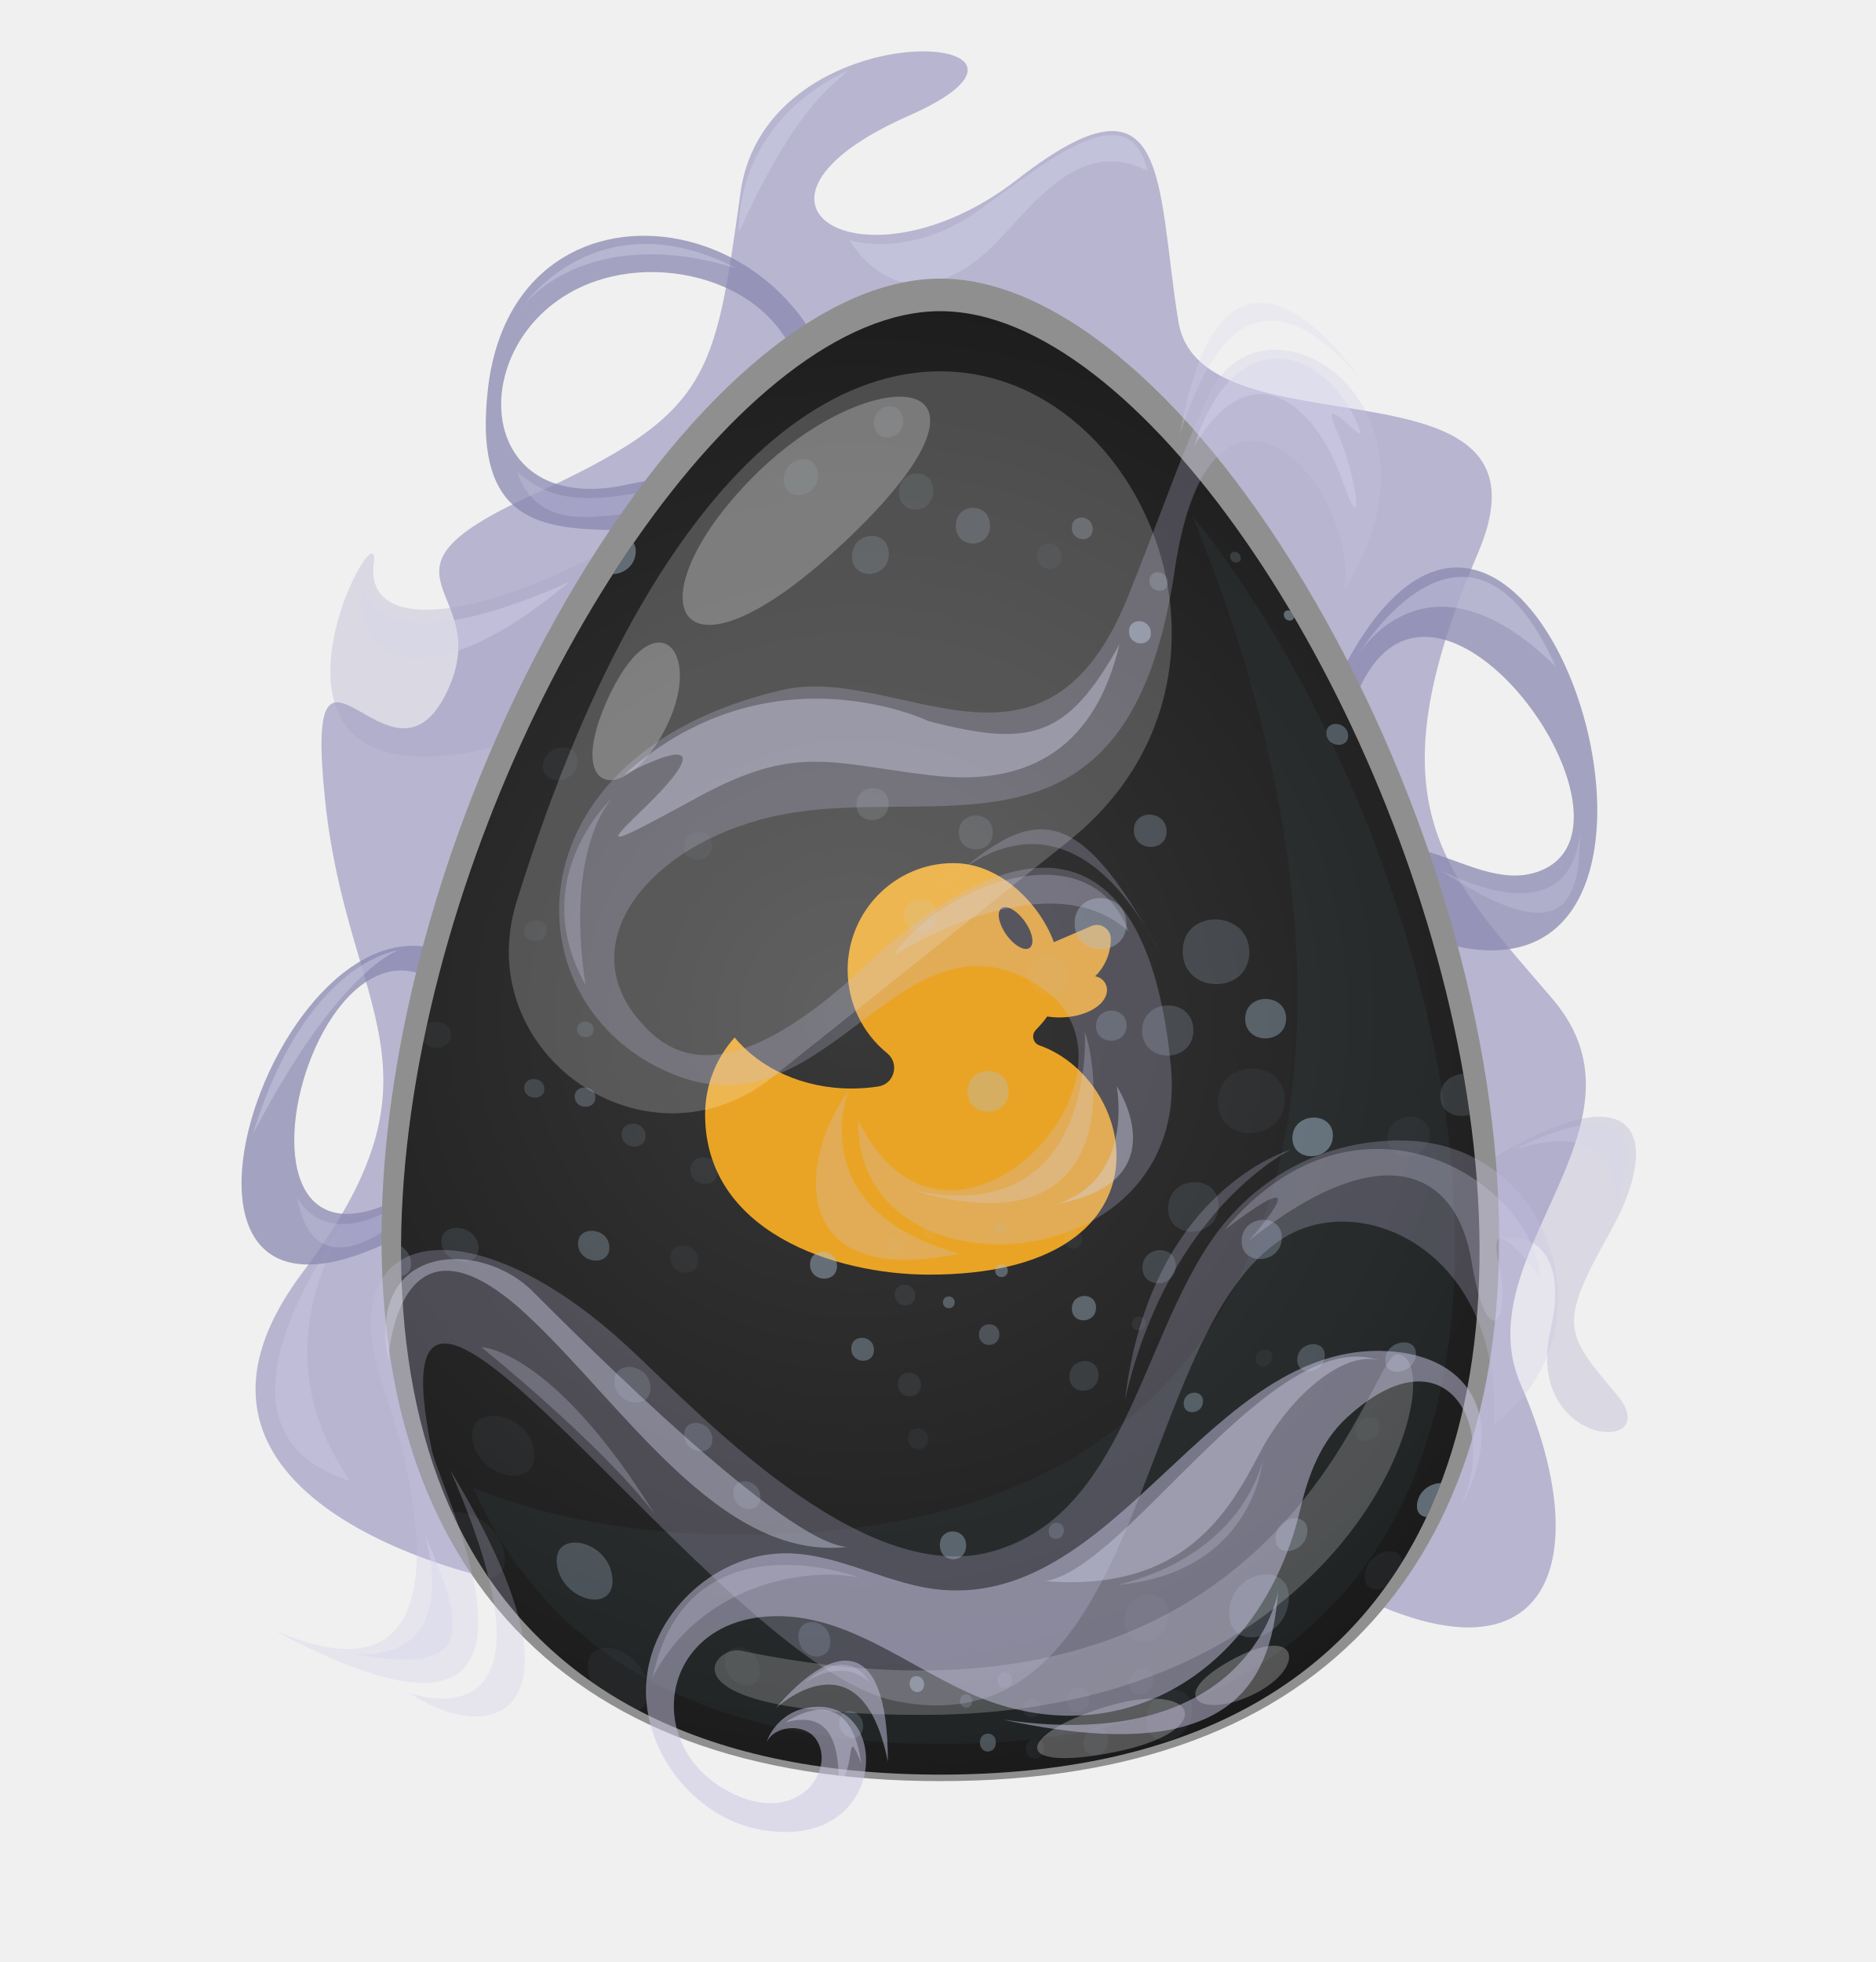
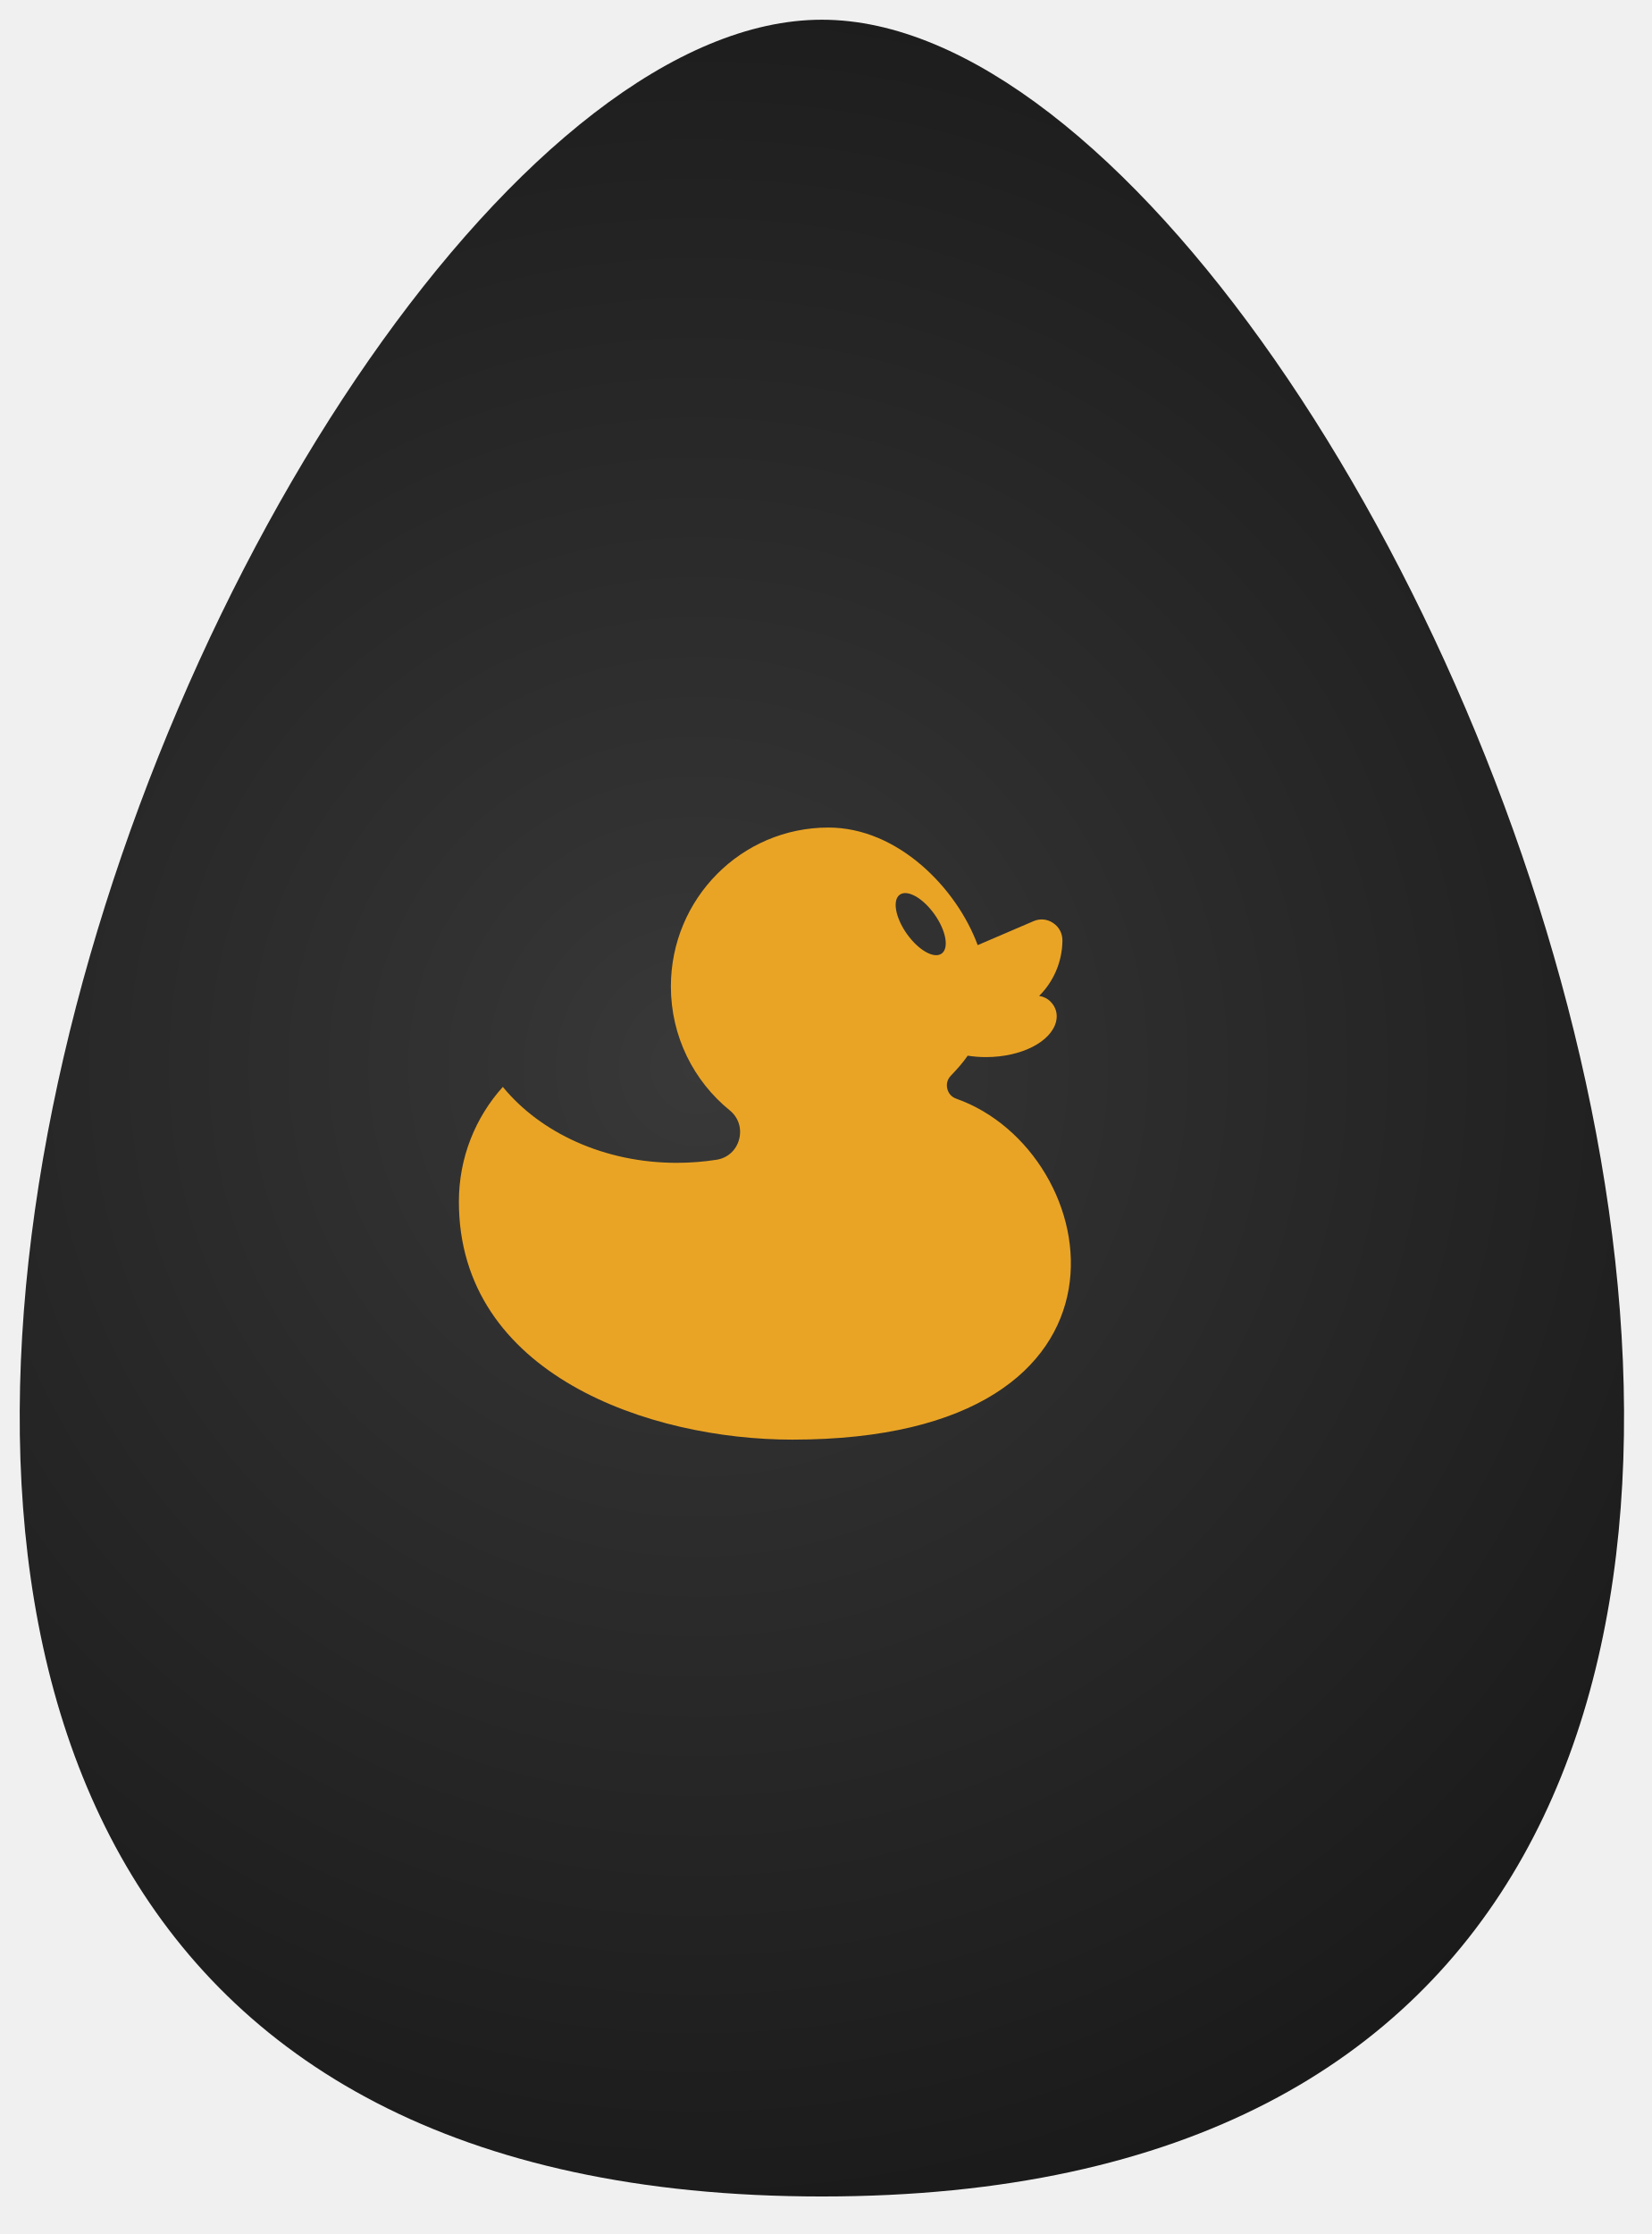
- <svg xmlns="http://www.w3.org/2000/svg" version="1.0" id="Layer_1" x="0px" y="0px" width="424.479px" height="443.978px" viewBox="0 0 424.479 443.978" enable-background="new 0 0 424.479 443.978" xml:space="preserve">
+ <svg xmlns="http://www.w3.org/2000/svg" version="1.0" id="Layer_1" x="0px" y="0px" width="251.34px" height="339.869px" viewBox="0 0 251.34 339.869" enable-background="new 0 0 251.34 339.869" xml:space="preserve">
  <g id="Layer_2">
</g>
-   <g>
-     <path opacity="0.75" fill="#A5A1C5" d="M351.424,226.076c-24.564-28.799-41.505-43.623-16.941-100.798   c20.198-47.012-62.681-21.176-67.763-52.517c-5.082-31.341-1.674-59.215-36.423-32.188c-34.305,26.682-69.919,5.609-24.564-14.4   c43.199-19.058-32.188-24.988-38.117,17.364c-5.929,42.352-6.776,49.976-47.435,68.611c-40.658,18.635-6.776,20.753-19.482,45.317   c-12.706,24.564-32.188-24.564-27.105,23.717c5.082,48.282,29.646,60.564-5.082,106.728c-39.157,52.05,42.106,69.105,42.106,69.105   l167.114-14.894c67.764,51.67,87.246,18.635,66.493-28.799C331.426,284.068,375.988,254.875,351.424,226.076z" />
-     <path opacity="0.4" fill="#D5D4EB" d="M191.968,16.009c0,0-24.564,9.529-24.776,36.635   C178.839,27.02,186.462,20.667,191.968,16.009z" />
-     <path opacity="0.4" fill="#D5D4EB" d="M192.18,54.337c0,0,13.764,4.447,29.435-6.776c15.67-11.223,33.882-26.682,38.117-8.894   c-14.823-7.623-24.988,6.565-34.094,16.094C216.532,64.29,202.768,70.22,192.18,54.337z" />
-     <path opacity="0.25" fill="#D5D4EB" d="M82.805,270.334c-12.706,16.2-37.164,54.317-3.494,64.799   C55.488,301.462,82.805,270.334,82.805,270.334z" />
-     <path opacity="0.3" fill="#A5A1C5" d="M333.212,265.04c38.54-24.988,43.199-7.623,31.341,13.553   c-11.859,21.176-10.588,22.87,1.271,36.846c11.859,13.976-21.176,12.282-14.823-14.823c6.353-27.105-19.058-25.835-24.564-5.929   L333.212,265.04z" />
-     <path opacity="0.3" fill="#A5A1C5" d="M138.816,123.583c-31.764,17.364-56.328,19.482-54.211,3.812   c2.118-15.67-38.964,60.987,32.611,40.235S138.816,123.583,138.816,123.583z" />
-     <path opacity="0.75" fill="#8988B0" d="M105.993,218.24c-41.929-29.223-86.398,104.822-8.894,57.811   c-1.906-7.623-1.906-7.623-1.906-7.623c-57.366,36.506-16.479-101.818,19.059-25.411L105.993,218.24z" />
-     <path opacity="0.25" fill="#D5D4EB" d="M92.97,270.81c0,0-17.47,13.817-25.729,0.159c3.494,18.9,17.947,10.006,25.888,2.7   L92.97,270.81z" />
-     <path opacity="0.75" fill="#8988B0" d="M308.648,205.535c101.626,57.238,33.806-167.937-13.341-33.67   c6.988,9.529,6.988,9.529,6.988,9.529c6.336-87.431,77.659,4.833,45.74,15.882c-16.517,5.718-33.67-20.329-52.093,6.353   L308.648,205.535z" />
-     <path opacity="0.4" fill="#D5D4EB" d="M307.06,148.677c0,0,25.094-42.246,45.105,2.223   C322.624,121.677,307.06,148.677,307.06,148.677z" />
-     <path opacity="0.25" fill="#D5D4EB" d="M357.565,187.112c0,0,1.271,25.729-31.447,9.847   C354.071,215.382,357.883,204.582,357.565,187.112z" />
-     <path opacity="0.75" fill="#8988B0" d="M191.121,105.16c1.906-57.811-74.328-72.422-80.681-17.153   c-6.353,55.27,50.823,14.612,64.799,45.105c14.611-12.706,14.611-12.706,14.611-12.706s-21.147-16.762-47.646-10.8   c-38.117,8.576-37.303-39.161-3.812-47.011c20.329-4.765,47.646,6.988,43.199,35.576L191.121,105.16z" />
-     <path opacity="0.4" fill="#D5D4EB" d="M118.381,69.267c0,0,16.835-24.776,48.281-8.576   C132.357,50.208,118.381,69.267,118.381,69.267z" />
-     <path opacity="0.25" fill="#D5D4EB" d="M117.11,106.748c16.835,15.564,38.752-6.035,58.446,8.894   c-18.106-3.494-33.67,1.906-45.105,1.271C119.016,116.278,117.11,106.748,117.11,106.748z" />
-     <path fill="#908F8F" d="M212.833,63.043c-26.639,0-58.312,27.232-84.725,72.846c-26.146,45.152-41.756,99.03-41.756,144.124   c0,36.265,9.524,65.345,28.308,86.432c21.636,24.29,54.666,36.605,98.174,36.605s76.538-12.316,98.174-36.605   c18.784-21.087,28.307-50.167,28.307-86.432c0-45.094-15.609-98.972-41.756-144.124C271.145,90.275,239.472,63.043,212.833,63.043z   " />
-     <radialGradient id="SVGID_1_" cx="194.034" cy="229.729" r="268.107" gradientUnits="userSpaceOnUse">
-       <stop offset="0" style="stop-color:#383938" />
-       <stop offset="0.108" style="stop-color:#333333" />
-       <stop offset="0.493" style="stop-color:#222222" />
-       <stop offset="0.803" style="stop-color:#141414" />
-       <stop offset="1" style="stop-color:#0E0E0E" />
-     </radialGradient>
-     <path fill="url(#SVGID_1_)" d="M212.833,70.415c-88.941,0-223.224,331.161,0,331.161S301.773,70.415,212.833,70.415z" />
-     <path fill="#EAA425" d="M166.286,234.77c5.707,6.965,15.427,11.552,26.463,11.552c2.075,0,4.104-0.162,6.067-0.471   c1.686-0.266,2.982-1.44,3.422-3.103c0.44-1.664-0.101-3.335-1.429-4.413c-5.459-4.431-8.953-11.226-8.953-18.845   c0-13.352,10.728-24.177,23.962-24.177c10.572,0,19.537,9.222,22.72,17.89l8.494-3.645c1.013-0.436,2.085-0.333,3,0.286   c0.914,0.62,1.415,1.581,1.401,2.693c-0.043,3.283-1.39,6.248-3.542,8.391c0.648,0.1,1.254,0.384,1.75,0.887   c0.798,0.813,1.098,1.898,0.827,3.01c-0.745,3.059-5.246,5.412-10.688,5.412c-0.957,0-1.878-0.079-2.761-0.216   c-0.773,1.124-1.653,2.091-2.573,3.053c-0.514,0.537-0.705,1.241-0.534,1.968c0.17,0.727,0.658,1.269,1.357,1.517   c22.761,8.036,31.208,51.874-24.946,51.874c-21.633,0-50.724-9.865-50.724-36.2C159.597,245.51,162.129,239.382,166.286,234.77z    M227.784,211.523c1.762,2.471,4.124,3.798,5.275,2.962c1.151-0.835,0.657-3.517-1.106-5.988c-1.762-2.472-4.123-3.798-5.275-2.962   C225.528,206.368,226.022,209.051,227.784,211.523z" />
-     <g opacity="0.5">
-       <path opacity="0.172" fill="#ABC1D6" d="M207.137,293.099c-0.026-3.101-4.648-3.175-4.611-0.082    C202.564,296.12,207.163,296.204,207.137,293.099z" />
-       <path opacity="0.1" fill="#ABC1D6" d="M284.206,307.429c-0.118,2.508,3.658,2.178,3.785-0.314    C288.116,304.627,284.321,304.93,284.206,307.429z" />
-       <path opacity="0.1" fill="#ABC1D6" d="M211.91,278.828c-0.009-1.952-2.934-1.977-2.921-0.027    C209.001,280.754,211.919,280.781,211.91,278.828z" />
-       <path opacity="0.582" fill="#ABC1D6" d="M299.844,306.914c0.244-4.032-6.003-3.46-6.221,0.609    C293.398,311.611,299.592,310.956,299.844,306.914z" />
-       <path opacity="0.3" fill="#ABC1D6" d="M204.624,207.211c-0.014,4.899,7.41,4.874,7.417-0.03    C212.049,202.267,204.641,202.312,204.624,207.211z" />
-       <path opacity="0.521" fill="#ABC1D6" d="M226.199,301.997c0.01-3.125-4.62-3.115-4.616,0.008    C221.586,305.138,226.19,305.126,226.199,301.997z" />
-       <path opacity="0.761" fill="#ABC1D6" d="M228.117,287.53c0.007-1.915-2.85-1.902-2.852,0.011    C225.263,289.459,228.111,289.446,228.117,287.53z" />
-       <path opacity="0.81" fill="#ABC1D6" d="M218.681,349.728c-0.012-4.199-6-4.272-5.95-0.082    C212.782,353.863,218.694,353.944,218.681,349.728z" />
-       <path opacity="0.1" fill="#ABC1D6" d="M172,377.685c-0.417-5.692-8.439-6.838-7.931-1.214    C164.591,382.153,172.427,383.424,172,377.685z" />
-       <path opacity="0.1" fill="#ABC1D6" d="M290.791,248.941c0.121-9.638-15.025-9.499-15.11,0.314    C275.565,259.1,290.629,258.592,290.791,248.941z" />
-       <path opacity="0.3" fill="#ABC1D6" d="M224.713,188.383c-0.007-5.132-7.69-5.119-7.702,0.006    C217,193.51,224.719,193.5,224.713,188.383z" />
-       <path opacity="0.504" fill="#ABC1D6" d="M242.603,119.469c0.061,3.268,4.801,3.444,4.719,0.186    C247.239,116.383,242.54,116.192,242.603,119.469z" />
-       <path opacity="0.2" fill="#ABC1D6" d="M185.145,107.683c0.218-5.425-7.468-4.741-7.75,0.639    C177.12,113.672,184.933,113.067,185.145,107.683z" />
-       <path opacity="0.2" fill="#ABC1D6" d="M211.246,111.122c0.056-5.462-7.648-5.22-7.766,0.222    C203.366,116.758,211.192,116.544,211.246,111.122z" />
-       <path opacity="0.115" fill="#ABC1D6" d="M130.729,172.516c0.245-4.938-7.553-4.2-7.827,0.652    C122.645,178.01,130.498,177.433,130.729,172.516z" />
-       <path opacity="0.52" fill="#ABC1D6" d="M256.636,187.913c0.053,4.89,7.479,5.02,7.411,0.163    C263.972,183.205,256.579,183.018,256.636,187.913z" />
-       <path opacity="0.46" fill="#ABC1D6" d="M264.307,131.736c-0.106-2.815-4.233-3.075-4.141-0.253    C260.256,134.3,264.411,134.54,264.307,131.736z" />
-       <path opacity="0.309" fill="#ABC1D6" d="M331.217,243.004c-2.58,0.143-5.139,1.799-5.201,4.95    c-0.093,3.858,3.616,5.193,6.66,4.316C332.248,249.187,331.761,246.097,331.217,243.004z" />
-       <path opacity="0.648" fill="#ABC1D6" d="M221.8,394.326c0.006,2.721,3.594,2.703,3.61-0.014    C225.427,391.603,221.795,391.62,221.8,394.326z" />
-       <path opacity="0.1" fill="#ABC1D6" d="M210.069,325.652c-0.032-3.134-4.599-3.231-4.55-0.105    C205.568,328.686,210.101,328.792,210.069,325.652z" />
-       <path opacity="0.358" fill="#ABC1D6" d="M139.065,312.866c0.393,5.297,8.503,6.3,8.162,0.931    C146.9,308.451,138.688,307.603,139.065,312.866z" />
-       <path opacity="0.395" fill="#ABC1D6" d="M217.306,384.886c0.017,2.035,2.748,2.063,2.742,0.029    C220.043,382.887,217.289,382.86,217.306,384.886z" />
-       <path opacity="0.1" fill="#ABC1D6" d="M114.196,351.603c-0.937-6.286-7.756-10.049-11.855-9.313    c2.361,5.161,5.112,10.082,8.277,14.725C113.058,356.895,114.761,355.263,114.196,351.603z" />
-       <path opacity="0.1" fill="#ABC1D6" d="M250.799,393.855c0.2-4.123-5.391-3.678-5.539,0.457    C245.108,398.479,250.596,398.003,250.799,393.855z" />
-       <path opacity="0.267" fill="#ABC1D6" d="M229.022,380.171c0.025-2.389-3.244-2.342-3.254,0.046    C225.757,382.616,228.996,382.567,229.022,380.171z" />
-       <path opacity="0.681" fill="#ABC1D6" d="M216.072,294.714c-0.006-1.778-2.646-1.796-2.636-0.021    C213.446,296.472,216.079,296.492,216.072,294.714z" />
-       <path opacity="0.594" fill="#ABC1D6" d="M130.835,281.601c0.232,4.458,7.299,5.068,7.091,0.554    C137.73,277.649,130.616,277.162,130.835,281.601z" />
-       <path opacity="0.1" fill="#ABC1D6" d="M158.038,285.136c-0.137-4.1-6.456-4.448-6.301-0.389    C151.901,288.821,158.181,289.243,158.038,285.136z" />
-       <path opacity="0.1" fill="#ABC1D6" d="M235.463,386.439c0.06-2.837-3.797-2.71-3.834,0.127    C231.59,389.42,235.402,389.287,235.463,386.439z" />
-       <path opacity="0.507" fill="#ABC1D6" d="M295.898,346.733c0.435-4.836-6.798-3.821-7.176,1.068    C288.333,352.728,295.452,351.596,295.898,346.733z" />
-       <path opacity="0.716" fill="#ABC1D6" d="M272.289,317.198c0.124-2.937-4.264-2.642-4.373,0.305    C267.805,320.462,272.163,320.14,272.289,317.198z" />
-       <path opacity="0.1" fill="#ABC1D6" d="M246.609,384.396c0.143-3.734-4.977-3.418-5.081,0.323    C241.422,388.486,246.463,388.148,246.609,384.396z" />
-       <path opacity="0.1" fill="#ABC1D6" d="M308.923,356.223c-0.388,3.261,2.165,4.008,4.566,3.012    c1.361-1.878,2.652-3.803,3.872-5.775C317.077,349.062,309.54,350.916,308.923,356.223z" />
-       <path opacity="0.1" fill="#ABC1D6" d="M323.627,256.909c0.173-5.847-9.408-5.51-9.558,0.448    C313.897,263.335,323.431,262.763,323.627,256.909z" />
-       <path opacity="0.988" fill="#ABC1D6" d="M301.689,257.095c0.127-5.78-9.045-5.534-9.152,0.324    C292.415,263.295,301.545,262.881,301.689,257.095z" />
-       <path opacity="0.157" fill="#ABC1D6" d="M256.184,299.553c-0.046,2.085,3.053,1.954,3.104-0.124    C259.339,297.351,256.229,297.474,256.184,299.553z" />
-       <path opacity="0.568" fill="#ABC1D6" d="M130.077,248.197c0.06,2.902,4.73,3.069,4.675,0.143    C134.701,245.413,130.023,245.3,130.077,248.197z" />
-       <path opacity="0.39" fill="#ABC1D6" d="M123.216,246.355c-0.052-2.815-4.63-2.929-4.574-0.146    C118.702,248.998,123.273,249.169,123.216,246.355z" />
-       <path opacity="0.178" fill="#ABC1D6" d="M208.438,313.351c-0.035-3.549-5.261-3.656-5.207-0.117    C203.286,316.787,208.474,316.908,208.438,313.351z" />
-       <path opacity="0.217" fill="#ABC1D6" d="M227.877,277.879c0.005-1.896-2.835-1.885-2.836,0.009    C225.039,279.786,227.872,279.775,227.877,277.879z" />
-       <path opacity="0.472" fill="#ABC1D6" d="M254.994,232.094c0.005-4.535-6.91-4.532-6.914,0.016    C248.073,236.666,254.984,236.626,254.994,232.094z" />
-       <path opacity="0.429" fill="#ABC1D6" d="M258.529,233.212c-0.021,7.61,11.566,7.48,11.596-0.048    C270.139,225.633,258.538,225.614,258.529,233.212z" />
-       <path opacity="0.1" fill="#ABC1D6" d="M232.959,220.809c0.002,5.902,8.931,5.892,8.927,0.012    C241.878,214.933,232.956,214.911,232.959,220.809z" />
-       <path opacity="0.1" fill="#ABC1D6" d="M161.232,191.319c0.084-4.159-6.322-3.896-6.418,0.223    C154.727,195.657,161.156,195.467,161.232,191.319z" />
-       <path opacity="0.307" fill="#ABC1D6" d="M130.605,232.921c0.015,2.332,3.775,2.38,3.761,0.033    C134.355,230.605,130.594,230.592,130.605,232.921z" />
-       <path opacity="0.624" fill="#ABC1D6" d="M313.561,307.527c-0.332,4.44,6.555,3.481,6.921-0.889    C320.836,302.284,313.88,303.111,313.561,307.527z" />
-       <path opacity="0.729" fill="#ABC1D6" d="M254.948,209.049c-0.047-7.694-11.734-7.816-11.708-0.082    C243.259,216.699,254.983,216.724,254.948,209.049z" />
-       <path opacity="0.144" fill="#ABC1D6" d="M162.461,265.02c-0.079-4.018-6.29-4.211-6.199-0.229    C156.36,268.783,162.546,269.04,162.461,265.02z" />
-       <path opacity="0.1" fill="#ABC1D6" d="M118.666,210.684c-0.049,3.101,5.048,3.001,5.094-0.131    C123.811,207.416,118.722,207.585,118.666,210.684z" />
-       <path opacity="0.244" fill="#ABC1D6" d="M99.917,281.197c0.386,4.983,8.721,6.018,8.371,0.925    C107.958,277.043,99.554,276.238,99.917,281.197z" />
-       <path opacity="0.415" fill="#ABC1D6" d="M187.929,371.289c-0.236-5.17-7.503-5.842-7.197-0.712    C181.046,375.753,188.171,376.493,187.929,371.289z" />
-       <path opacity="0.928" fill="#ABC1D6" d="M205.889,381.025c0.061,2.413,3.322,2.551,3.277,0.137    C209.122,378.754,205.829,378.623,205.889,381.025z" />
-       <path opacity="0.455" fill="#ABC1D6" d="M189.956,389.956c0.217,3.999,5.549,4.509,5.38,0.496    C195.169,386.462,189.743,385.986,189.956,389.956z" />
-       <path opacity="0.401" fill="#ABC1D6" d="M291.683,362.291c0.905-9.223-12.763-7.313-13.435,2.095    C277.54,373.936,290.736,371.637,291.683,362.291z" />
-       <path opacity="0.243" fill="#ABC1D6" d="M275.821,272.913c0.164-7.435-11.295-7.126-11.413,0.386    C264.277,280.845,275.639,280.367,275.821,272.913z" />
-       <path opacity="0.1" fill="#ABC1D6" d="M236.298,395.611c0.074-3.045-4.012-2.891-4.058,0.156    C232.193,398.833,236.224,398.67,236.298,395.611z" />
-       <path opacity="0.448" fill="#ABC1D6" d="M93.028,285.585c-0.133-1.594-1.053-2.796-2.251-3.568    c-0.011,2.269,0.023,4.525,0.091,6.767C92.217,288.434,93.19,287.419,93.028,285.585z" />
-       <path opacity="0.683" fill="#ABC1D6" d="M228.274,246.959c0.007-6.142-9.283-6.134-9.278,0.004    C219.002,253.114,228.265,253.103,228.274,246.959z" />
-       <path opacity="0.264" fill="#ABC1D6" d="M146.131,256.972c-0.071-3.456-5.512-3.623-5.434-0.202    C140.782,260.201,146.208,260.43,146.131,256.972z" />
-       <path opacity="0.372" fill="#ABC1D6" d="M165.99,338.037c0.259,4.187,6.347,4.829,6.126,0.615    C171.899,334.455,165.737,333.875,165.99,338.037z" />
-       <path opacity="0.1" fill="#ABC1D6" d="M146.581,381.793c-1.145-9.458-14.859-12.572-13.429-3.407    c0.115,0.721,0.307,1.404,0.549,2.054c3.38,2.376,6.982,4.581,10.819,6.596C146.018,386.328,146.936,384.653,146.581,381.793z" />
-       <path opacity="0.6" fill="#ABC1D6" d="M138.582,356.816c-0.932-8.451-13.646-10.927-12.52-2.726    C127.238,362.412,139.555,365.37,138.582,356.816z" />
-       <path opacity="0.1" fill="#ABC1D6" d="M120.895,328.491c-0.943-8.932-15.097-11.354-13.974-2.76    C108.114,334.439,121.895,337.518,120.895,328.491z" />
-       <path opacity="0.404" fill="#ABC1D6" d="M161.222,325.519c-0.238-4.266-6.631-4.892-6.359-0.671    C155.143,329.095,161.467,329.8,161.222,325.519z" />
-       <path opacity="0.1" fill="#ABC1D6" d="M102.084,234.204c-0.023-2.854-3.492-3.654-5.421-2.432c-0.28,1.279-0.55,2.559-0.811,3.838    C97.345,237.937,102.123,237.559,102.084,234.204z" />
-       <path opacity="0.3" fill="#ABC1D6" d="M193.853,182.027c-0.054,4.826,7.253,4.718,7.289-0.121    C201.181,177.051,193.911,177.196,193.853,182.027z" />
-       <path opacity="0.331" fill="#ABC1D6" d="M192.855,125.754c-0.16,5.693,8.213,5.37,8.314-0.344    C201.274,119.657,193.02,120.033,192.855,125.754z" />
-       <path opacity="0.394" fill="#ABC1D6" d="M224.1,118.946c-0.016-5.414-7.716-5.377-7.755,0.029    C216.307,124.355,224.116,124.323,224.1,118.946z" />
-       <path opacity="0.688" fill="#ABC1D6" d="M305.131,166.378c-0.156-3.133-5.053-3.537-4.91-0.381    C300.36,169.15,305.281,169.501,305.131,166.378z" />
-       <path opacity="0.1" fill="#ABC1D6" d="M240.292,125.927c-0.067-3.856-5.62-3.996-5.58-0.137    C234.751,129.638,240.357,129.764,240.292,125.927z" />
-       <path opacity="0.904" fill="#ABC1D6" d="M143.886,125.124c0.075-0.944-0.116-1.677-0.461-2.243    c-1.583,2.292-3.146,4.64-4.689,7.038C141.013,129.875,143.653,128.169,143.886,125.124z" />
-       <path opacity="0.2" fill="#ABC1D6" d="M197.816,95.633c-0.147,4.69,6.527,4.384,6.622-0.317    C204.536,90.581,197.966,90.918,197.816,95.633z" />
-       <path opacity="0.358" fill="#ABC1D6" d="M280.833,126.188c-0.091-1.612-2.477-1.844-2.391-0.228    C278.527,127.575,280.923,127.797,280.833,126.188z" />
-       <path opacity="0.992" fill="#ABC1D6" d="M255.538,142.964c0.08,3.351,5.056,3.568,4.959,0.233    C260.397,139.849,255.455,139.607,255.538,142.964z" />
-       <path opacity="0.904" fill="#ABC1D6" d="M290.584,139.167c0.083,1.457,2.144,1.722,2.311,0.465    c-0.276-0.471-0.553-0.94-0.831-1.408C291.374,137.952,290.53,138.225,290.584,139.167z" />
-       <path opacity="0.732" fill="#ABC1D6" d="M291.108,230.494c0.008-5.913-9.271-5.945-9.276,0.035    C281.813,236.517,291.086,236.402,291.108,230.494z" />
-       <path opacity="0.427" fill="#ABC1D6" d="M267.7,215.316c0.029,9.842,15.117,9.808,15.073,0.134    C282.692,205.755,267.645,205.472,267.7,215.316z" />
-       <path opacity="0.276" fill="#ABC1D6" d="M242.054,311.45c-0.064,4.497,6.497,4.276,6.592-0.202    C248.738,306.782,242.116,306.974,242.054,311.45z" />
-       <path opacity="0.1" fill="#ABC1D6" d="M264.499,365.651c0.409-6.997-9.605-6.14-9.888,0.912    C254.317,373.695,264.077,372.713,264.499,365.651z" />
-       <path opacity="0.1" fill="#ABC1D6" d="M269.806,387.449c0.595-7.469-9.857-6.204-10.282,1.343    C259.085,396.444,269.194,395.007,269.806,387.449z" />
-       <path opacity="0.1" fill="#ABC1D6" d="M204.776,281.902c-0.022-2.74-4.129-2.8-4.1-0.067    C200.707,284.574,204.799,284.643,204.776,281.902z" />
-       <path opacity="0.1" fill="#ABC1D6" d="M261.033,380.198c0.233-3.91-5.201-3.373-5.391,0.552    C255.449,384.704,260.797,384.128,261.033,380.198z" />
-       <path opacity="0.446" fill="#ABC1D6" d="M237.36,346.462c-0.039,2.431,3.397,2.31,3.449-0.116    C240.859,343.925,237.398,344.041,237.36,346.462z" />
-       <path opacity="0.871" fill="#ABC1D6" d="M189.447,286.403c-0.067-4.063-6.184-4.239-6.099-0.2    C183.436,290.257,189.517,290.471,189.447,286.403z" />
-       <path opacity="0.775" fill="#ABC1D6" d="M242.606,296.082c-0.044,3.692,5.413,3.545,5.475-0.134    C248.141,292.275,242.649,292.403,242.606,296.082z" />
-       <path opacity="0.1" fill="#ABC1D6" d="M244.94,280.485c0.03-2.745-4.095-2.678-4.118,0.069    C240.799,283.308,244.909,283.231,244.94,280.485z" />
-       <path opacity="0.975" fill="#ABC1D6" d="M320.751,340.262c-0.236,1.955,0.766,2.885,2.121,3.016    c1.172-2.493,2.248-5.045,3.238-7.648C323.958,335.558,321.101,337.298,320.751,340.262z" />
-       <path opacity="0.411" fill="#ABC1D6" d="M266.126,286.497c0.118-4.975-7.438-4.723-7.529,0.278    C258.501,291.796,266.002,291.482,266.126,286.497z" />
-       <path opacity="0.624" fill="#ABC1D6" d="M290.132,280.224c0.197-5.863-8.929-5.447-9.09,0.481    C280.868,286.661,289.921,286.101,290.132,280.224z" />
-       <path opacity="0.1" fill="#ABC1D6" d="M306.836,323.757c-0.292,3.538,5.08,2.714,5.398-0.782    C312.545,319.491,307.122,320.237,306.836,323.757z" />
-       <path opacity="0.701" fill="#ABC1D6" d="M197.809,305.409c-0.057-3.468-5.206-3.625-5.132-0.171    C192.752,308.706,197.867,308.884,197.809,305.409z" />
-     </g>
-     <path opacity="0.2" fill="#FFFFFF" d="M116.958,203.93c-10.776,34.636,29.532,62.417,57.9,39.81l66.981-53.38   C318.749,129.068,187.163-21.716,116.958,203.93z" />
-     <path opacity="0.1" fill="#4F6E78" d="M269.699,116.441c41.78,99.548,40.994,230.848-101.547,230.848   c-24.288,0-44.445-3.824-60.993-10.642c15.036,34.341,47.72,57.986,105.931,57.986C380.16,394.633,336.97,199.879,269.699,116.441z   " />
-     <path opacity="0.25" fill="#FFFFFF" d="M192.868,120.997c39.94-38.559,3.429-40.066-23.524-11.958   C142.391,137.148,153.317,159.181,192.868,120.997z" />
-     <path opacity="0.25" fill="#FFFFFF" d="M137.243,158.872c-9.548,21.662,4.884,23.279,13.611,5.529   C159.581,146.65,147.755,135.023,137.243,158.872z" />
-     <path opacity="0.2" fill="#FFFFFF" d="M167.631,373.526c-6.387-1.326-19.864,14.537,41.199,14.537   c100.474,0,120.716-81.564,107.35-81.564C309.461,306.499,291.089,399.159,167.631,373.526z" />
-     <path opacity="0.25" fill="#FFFFFF" d="M249.891,386.342c-19.41,6.076-21.748,14.928,2.396,10.137   C276.431,391.687,271.086,379.708,249.891,386.342z" />
-     <path opacity="0.25" fill="#FFFFFF" d="M278.079,376.006c-14.511,8.233-5.614,13.188,6.153,7.141   C295.999,377.099,294.05,366.944,278.079,376.006z" />
-     <path opacity="0.25" fill="#C7C4E2" d="M338.167,322.259c27.019-20.021,13.761-63.157-19.852-64.154   c-14.02-0.416-28.355,4.739-39.284,16.521c-20.544,22.148-22.133,67.803-54.841,76.551c-29.665,7.934-67.032-32.521-81.986-46.327   c-36.921-34.086-68.187-26.682-55.33,9.391c5.852,16.418,21.977,75.207-25.033,54.561c73.981,39.937,37.774-31.643,35.945-40.44   c-15.722-75.605,64.425,48.264,104.803,56.544c57.778,11.848,53.723-83.654,88.117-104.88   C308.384,269.117,339.915,283.074,338.167,322.259L338.167,322.259z" />
-     <path opacity="0.25" fill="#C7C4E2" d="M92.652,383.096c0,0,37.482,13.976,9.212-50.505   C135.534,388.179,111.71,395.802,92.652,383.096z" />
-     <path opacity="0.25" fill="#C7C4E2" d="M292.131,260.169c0,0-27.635,13.341-37.482,56.54   C260.367,269.063,292.131,260.169,292.131,260.169z" />
-     <g opacity="0.5">
-       <path fill="#C7C4E2" d="M163.55,396.793c0.098-0.496,0.243-0.981,0.408-1.457C163.754,395.783,163.602,396.262,163.55,396.793z" />
-       <path fill="#C7C4E2" d="M313.85,305.737c-39.734-2.026-60.491,57.27-100.503,54.04c-11.941-0.964-22.872-7.987-34.848-8.281    c-15.716-0.386-30.584,12.747-32.142,28.39c-1.558,15.643,10.428,31.451,25.911,34.172c29.817,5.241,29.825-31.984,9.716-27.458    c-3.894,0.877-7.19,3.922-8.496,7.679c1.76-3.84,8.617-4.48,11.222-0.7c4.618,6.7-3.762,19.635-18.91,12.267    c-21.079-10.253-16.53-39.865,9.848-40.134c18.373-0.187,33.074,14.35,49.968,19.837c31.308,10.167,60.585-9.333,68.702-44.069    c1.807-7.734,4.638-15.26,10.483-20.638c22.903-21.076,34.976,2.858,25.235,21.069    C341.471,322.215,333.755,306.752,313.85,305.737z" />
-       <path fill="#C7C4E2" d="M289.272,360.226c0,0-6.035,37.164-62.258,28.905C278.472,400.249,287.684,381.19,289.272,360.226z" />
-       <path fill="#C7C4E2" d="M175.556,386.59c0,0,19.376-18.106,25.411,12.07C200.968,368.802,187.944,371.979,175.556,386.59z" />
-     </g>
-     <path opacity="0.25" fill="#C7C4E2" d="M273.82,89.055c-6.344,13.176-9.529,23.505-18.423,45.74   c-18.999,47.498-52.258,15.28-78.364,21.34c-63.783,14.806-61.954,73.461-23.182,87.516c33.882,12.282,50.187-39.599,80.681-20.964   c30.494,18.635-19.482,73.269-40.235,30.917c-0.847,41.082,75.387,36.846,70.728-12.282c-4.659-49.129-29.436-59.897-69.034-22.87   c-32.611,30.494-45.363,19.769-51.881,11.753c-14.068-17.3,2.747-38.924,30.543-45.368c36.522-8.468,80.743,15.381,91.219-55.747   c8.047-54.634,41.201-20.633,38.54,4.235C330.73,91.026,286.208,63.327,273.82,89.055z" />
-     <path opacity="0.25" fill="#C7C4E2" d="M192.074,246.828c0,0-10.8,27,25.094,36.846   C178.097,291.933,180.639,262.393,192.074,246.828z" />
-     <path opacity="0.25" fill="#C7C4E2" d="M213.038,201.088c0,0,26.364-30.494,49.552,14.611   C243.849,181.076,234.002,181.394,213.038,201.088z" />
-     <path opacity="0.25" fill="#D5D4EB" d="M307.378,85.149c-17.153-19.694-30.811-17.153-40.341,13.341   C277.202,40.044,307.378,85.149,307.378,85.149z" />
-     <path opacity="0.4" fill="#D5D4EB" d="M210.179,163.183c0,0-35.999-17.364-68.822,12.07c19.27-9.741,14.188-1.906,5.082,6.988   s-11.223,10.588,11.223-1.694c22.447-12.282,30.07-7.835,53.152-5.082c23.082,2.753,37.27-7.2,42.564-29.646   C241.52,167.206,233.049,169.112,210.179,163.183z" />
-     <path opacity="0.25" fill="#D5D4EB" d="M202.344,216.123c9.529-14.611,43.623-29.646,53.152-5.294   C237.073,193.888,202.344,216.123,202.344,216.123z" />
-     <path opacity="0.25" fill="#D5D4EB" d="M138.71,180.441c0,0-19.853,17.947-6.194,42.405   C127.751,191.082,138.71,180.441,138.71,180.441z" />
-     <path opacity="0.4" fill="#D5D4EB" d="M307.801,97.325c-6.649-18.047-27.952-26.258-37.482,3.6   c13.553-22.87,28.164-7.835,33.458,7.623c5.294,15.458,3.388-1.059-1.271-11.223C297.848,87.16,309.283,101.348,307.801,97.325z" />
-     <path opacity="0.25" fill="#D5D4EB" d="M194.297,356.944c0,0-38.752-14.611-46.588,22.658   C158.086,359.273,181.168,354.403,194.297,356.944z" />
-     <path opacity="0.4" fill="#D5D4EB" d="M312.672,308.027c-23.929-9.318-57.387,46.799-76.022,49.764   c31.341,2.541,41.505-15.67,48.493-29.011C292.131,315.439,304.836,305.062,312.672,308.027z" />
-     <path opacity="0.25" fill="#D5D4EB" d="M285.778,330.527c0,0-3.971,20.964-32.717,28.111   C283.713,355.779,285.778,330.527,285.778,330.527z" />
-     <path opacity="0.25" fill="#D5D4EB" d="M182.068,380.873c0,0,9.212-9.371,14.77-0.159   C190.327,374.679,182.068,380.873,182.068,380.873z" />
-     <path opacity="0.4" fill="#D5D4EB" d="M177.78,389.767c0,0,14.453-10.641,17.153,9.212c-3.335-8.259-1.436-1.019-4.129,3.653   C188.209,407.131,193.503,385.32,177.78,389.767z" />
-     <path opacity="0.4" fill="#D5D4EB" d="M87.887,307.815c-5.082-26.364,20.647-27.635,32.717-15.564   c12.07,12.07,56.858,56.858,71.152,57.811c-28.905,3.176-50.793-32.451-72.74-52.728C89.793,270.334,87.887,307.815,87.887,307.815   z" />
-     <path opacity="0.25" fill="#D5D4EB" d="M348.671,289.074c-1.906-21.917-41.293-47.011-71.469-10.8   c19.694-14.929,10.482-3.176,5.4,2.541c29.858-23.823,47.011-16.517,50.505,4.765c3.494,21.282,9.212,13.659,6.035,0   C335.965,271.922,348.671,289.074,348.671,289.074z" />
-     <path opacity="0.25" fill="#D5D4EB" d="M108.958,304.851c0,0,27.105,21.811,39.176,37.693   C124.84,305.062,108.958,304.851,108.958,304.851z" />
-     <path opacity="0.4" fill="#D5D4EB" d="M96.04,346.991c0,0,9.529,28.588-15.67,27.317   C109.805,380.026,104.087,365.838,96.04,346.991z" />
-     <path opacity="0.25" fill="#D5D4EB" d="M245.543,233.487c0,0,2.965,45.105-39.176,35.788   C254.649,283.675,248.508,241.534,245.543,233.487z" />
-     <path opacity="0.4" fill="#D5D4EB" d="M252.743,245.769c0,0,4.235,20.964-13.553,26.682   C267.143,267.369,252.743,245.769,252.743,245.769z" />
-     <path opacity="0.25" fill="#D5D4EB" d="M342.795,260.169c0,0,35.893-19.535,22.552,13.182   C367.412,250.799,342.795,260.169,342.795,260.169z" />
-     <path opacity="0.4" fill="#D5D4EB" d="M82.17,133.113c0,0,1.906,18.582,46.693-1.429C92.97,161.7,79.629,145.818,82.17,133.113z" />
-     <path opacity="0.4" fill="#D5D4EB" d="M90.111,215.064c0,0-20.806,2.224-32.876,41.611   C76.611,219.352,90.111,215.064,90.111,215.064z" />
-   </g>
+   <radialGradient id="SVGID_1_" cx="106.26" cy="162.314" r="268.107" gradientUnits="userSpaceOnUse">
+     <stop offset="0" style="stop-color:#383938" />
+     <stop offset="0.108" style="stop-color:#333333" />
+     <stop offset="0.493" style="stop-color:#222222" />
+     <stop offset="0.803" style="stop-color:#141414" />
+     <stop offset="1" style="stop-color:#0E0E0E" />
+   </radialGradient>
+   <path fill="url(#SVGID_1_)" d="M125.058,3c-88.941,0-223.224,331.161,0,331.161S213.999,3,125.058,3z" />
+   <path fill="#EAA425" d="M76.511,165.355c5.707,6.965,15.427,11.552,26.463,11.552c2.075,0,4.104-0.162,6.067-0.471  c1.686-0.266,2.982-1.44,3.422-3.103c0.44-1.664-0.101-3.335-1.429-4.413c-5.459-4.431-8.953-11.226-8.953-18.845  c0-13.352,10.728-24.177,23.962-24.177c10.572,0,19.537,9.222,22.72,17.89l8.494-3.645c1.013-0.436,2.085-0.333,3,0.286  c0.914,0.62,1.415,1.581,1.401,2.693c-0.043,3.283-1.39,6.248-3.542,8.391c0.648,0.1,1.254,0.384,1.75,0.887  c0.798,0.813,1.098,1.898,0.827,3.01c-0.745,3.059-5.246,5.412-10.688,5.412c-0.957,0-1.878-0.079-2.761-0.216  c-0.773,1.124-1.653,2.091-2.573,3.053c-0.514,0.537-0.705,1.241-0.534,1.968c0.17,0.727,0.658,1.269,1.357,1.517  c22.761,8.036,31.208,51.874-24.946,51.874c-21.633,0-50.724-9.865-50.724-36.2C69.823,176.095,72.355,169.967,76.511,165.355z   M138.01,142.107c1.762,2.471,4.124,3.798,5.275,2.962c1.151-0.835,0.657-3.517-1.106-5.989c-1.762-2.472-4.123-3.798-5.275-2.962  C135.754,136.953,136.247,139.635,138.01,142.107z" />
</svg>
